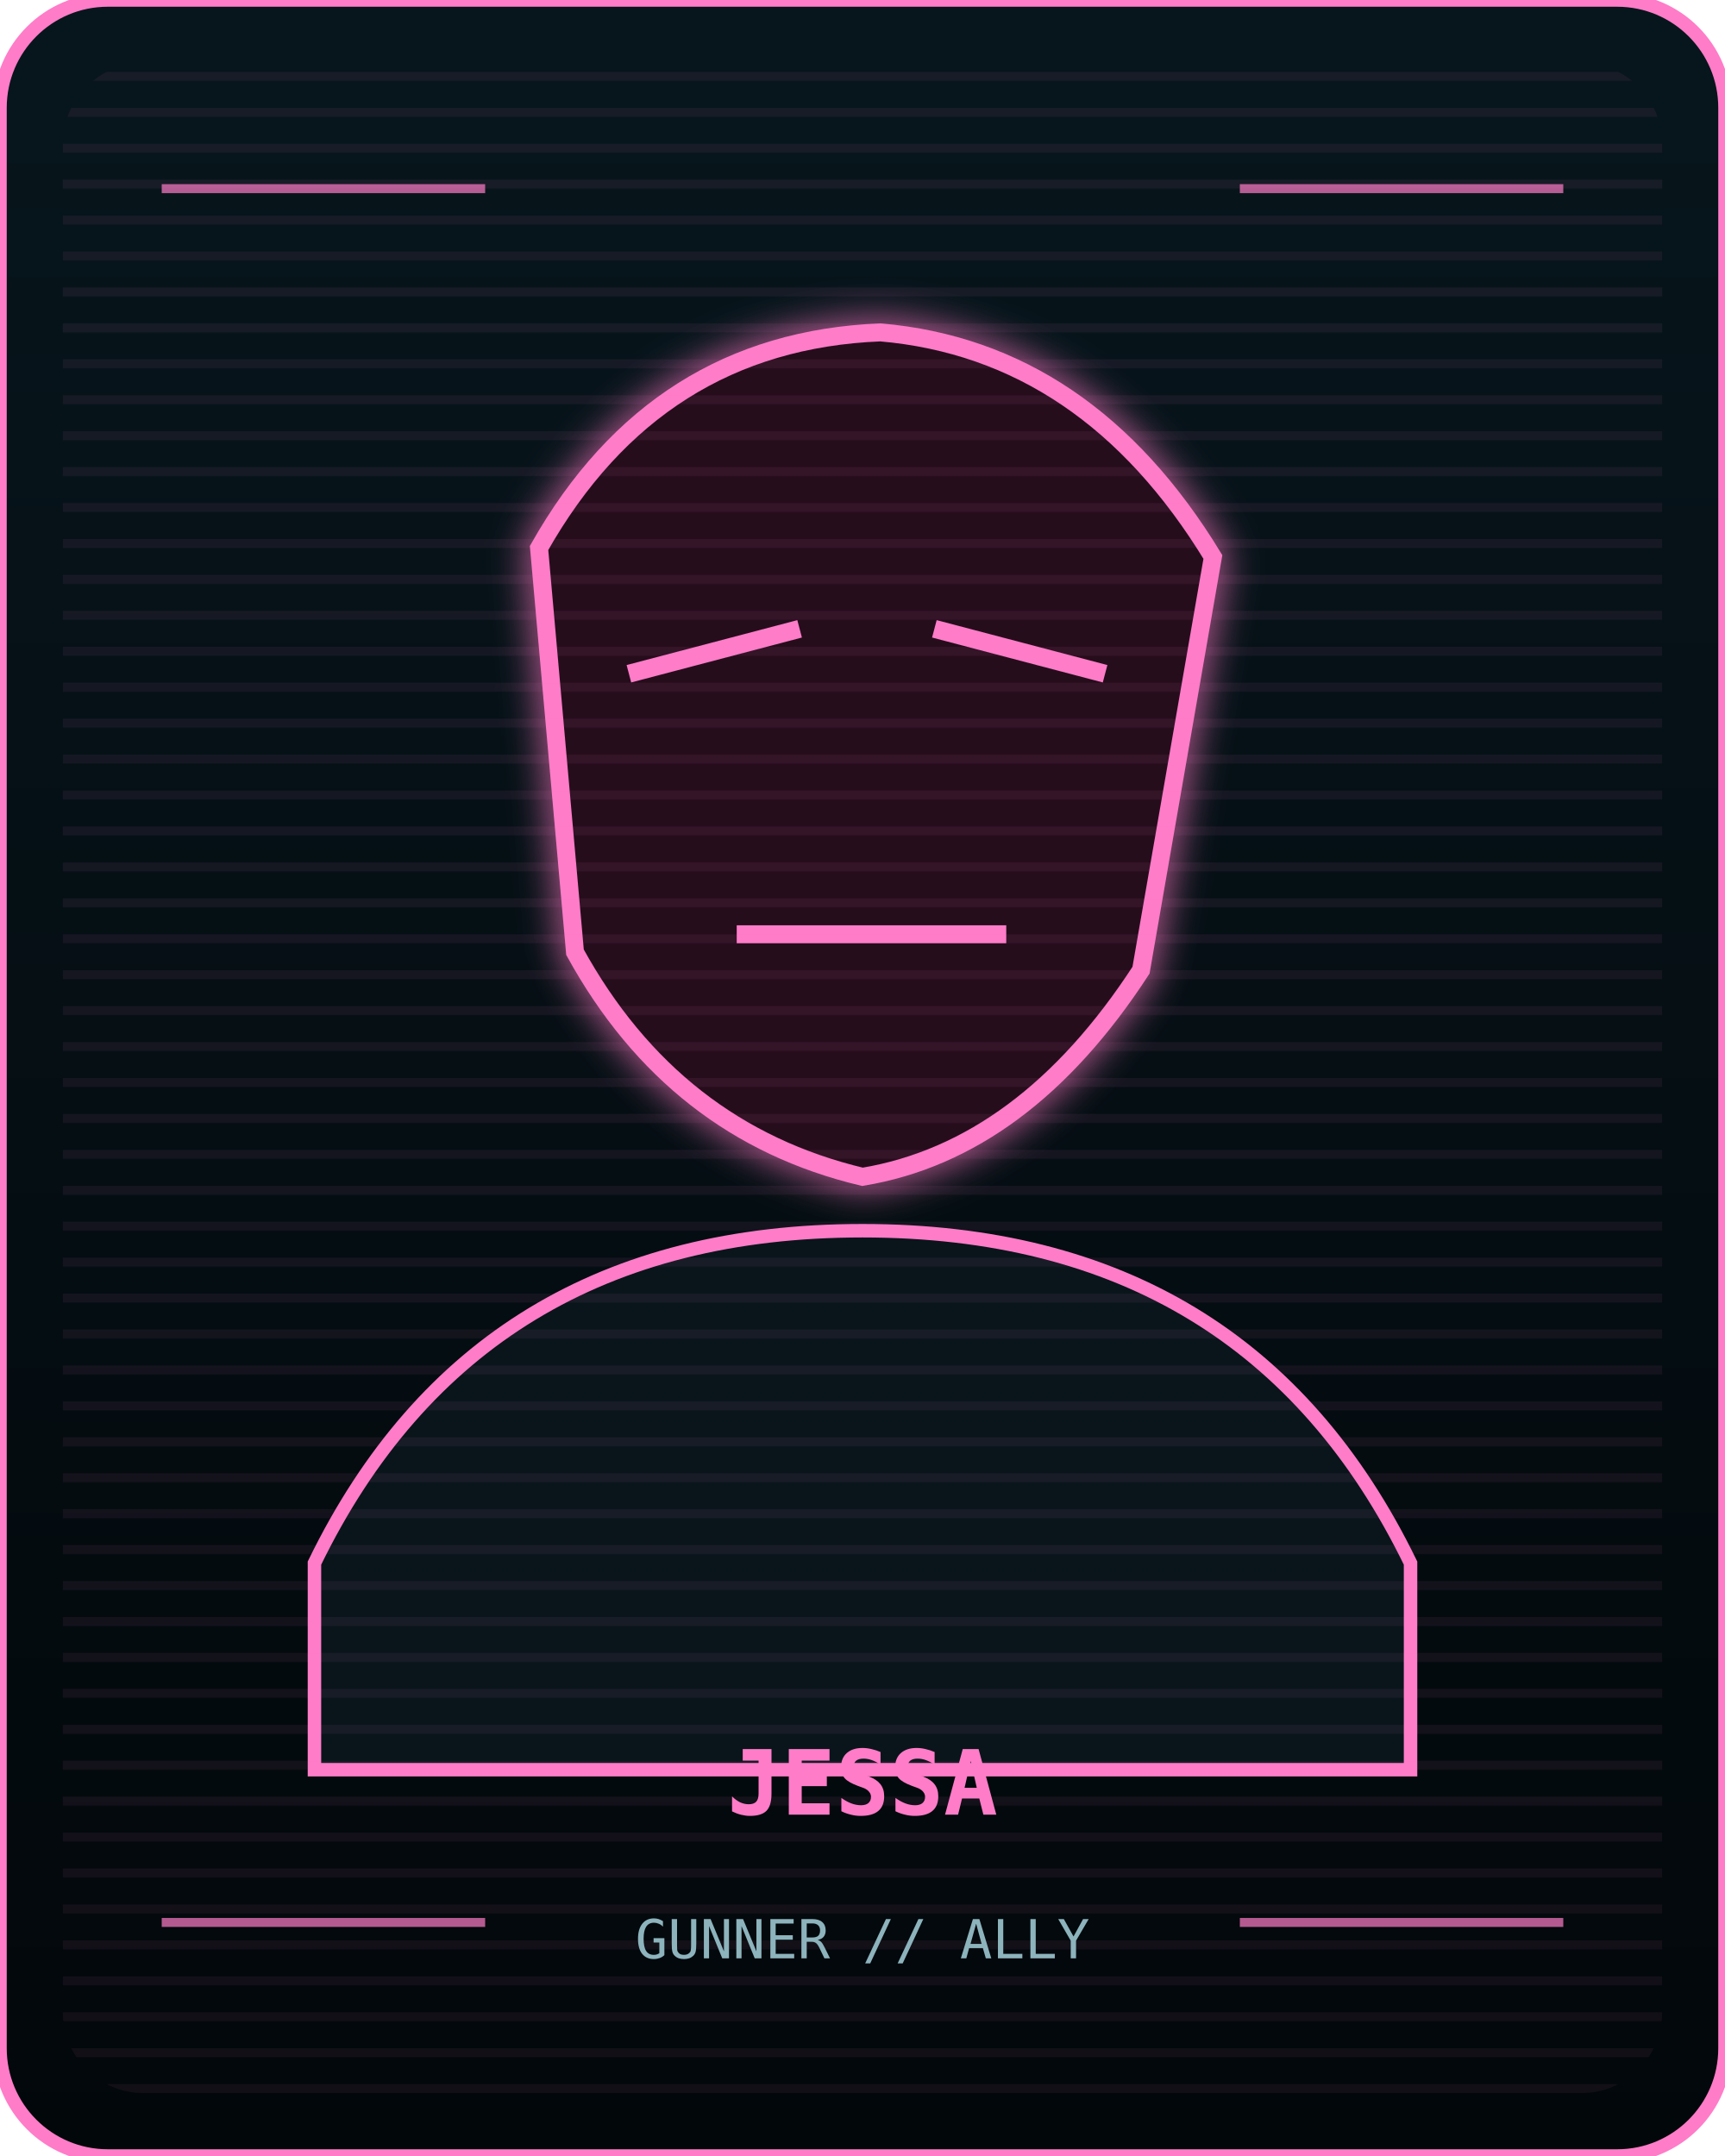
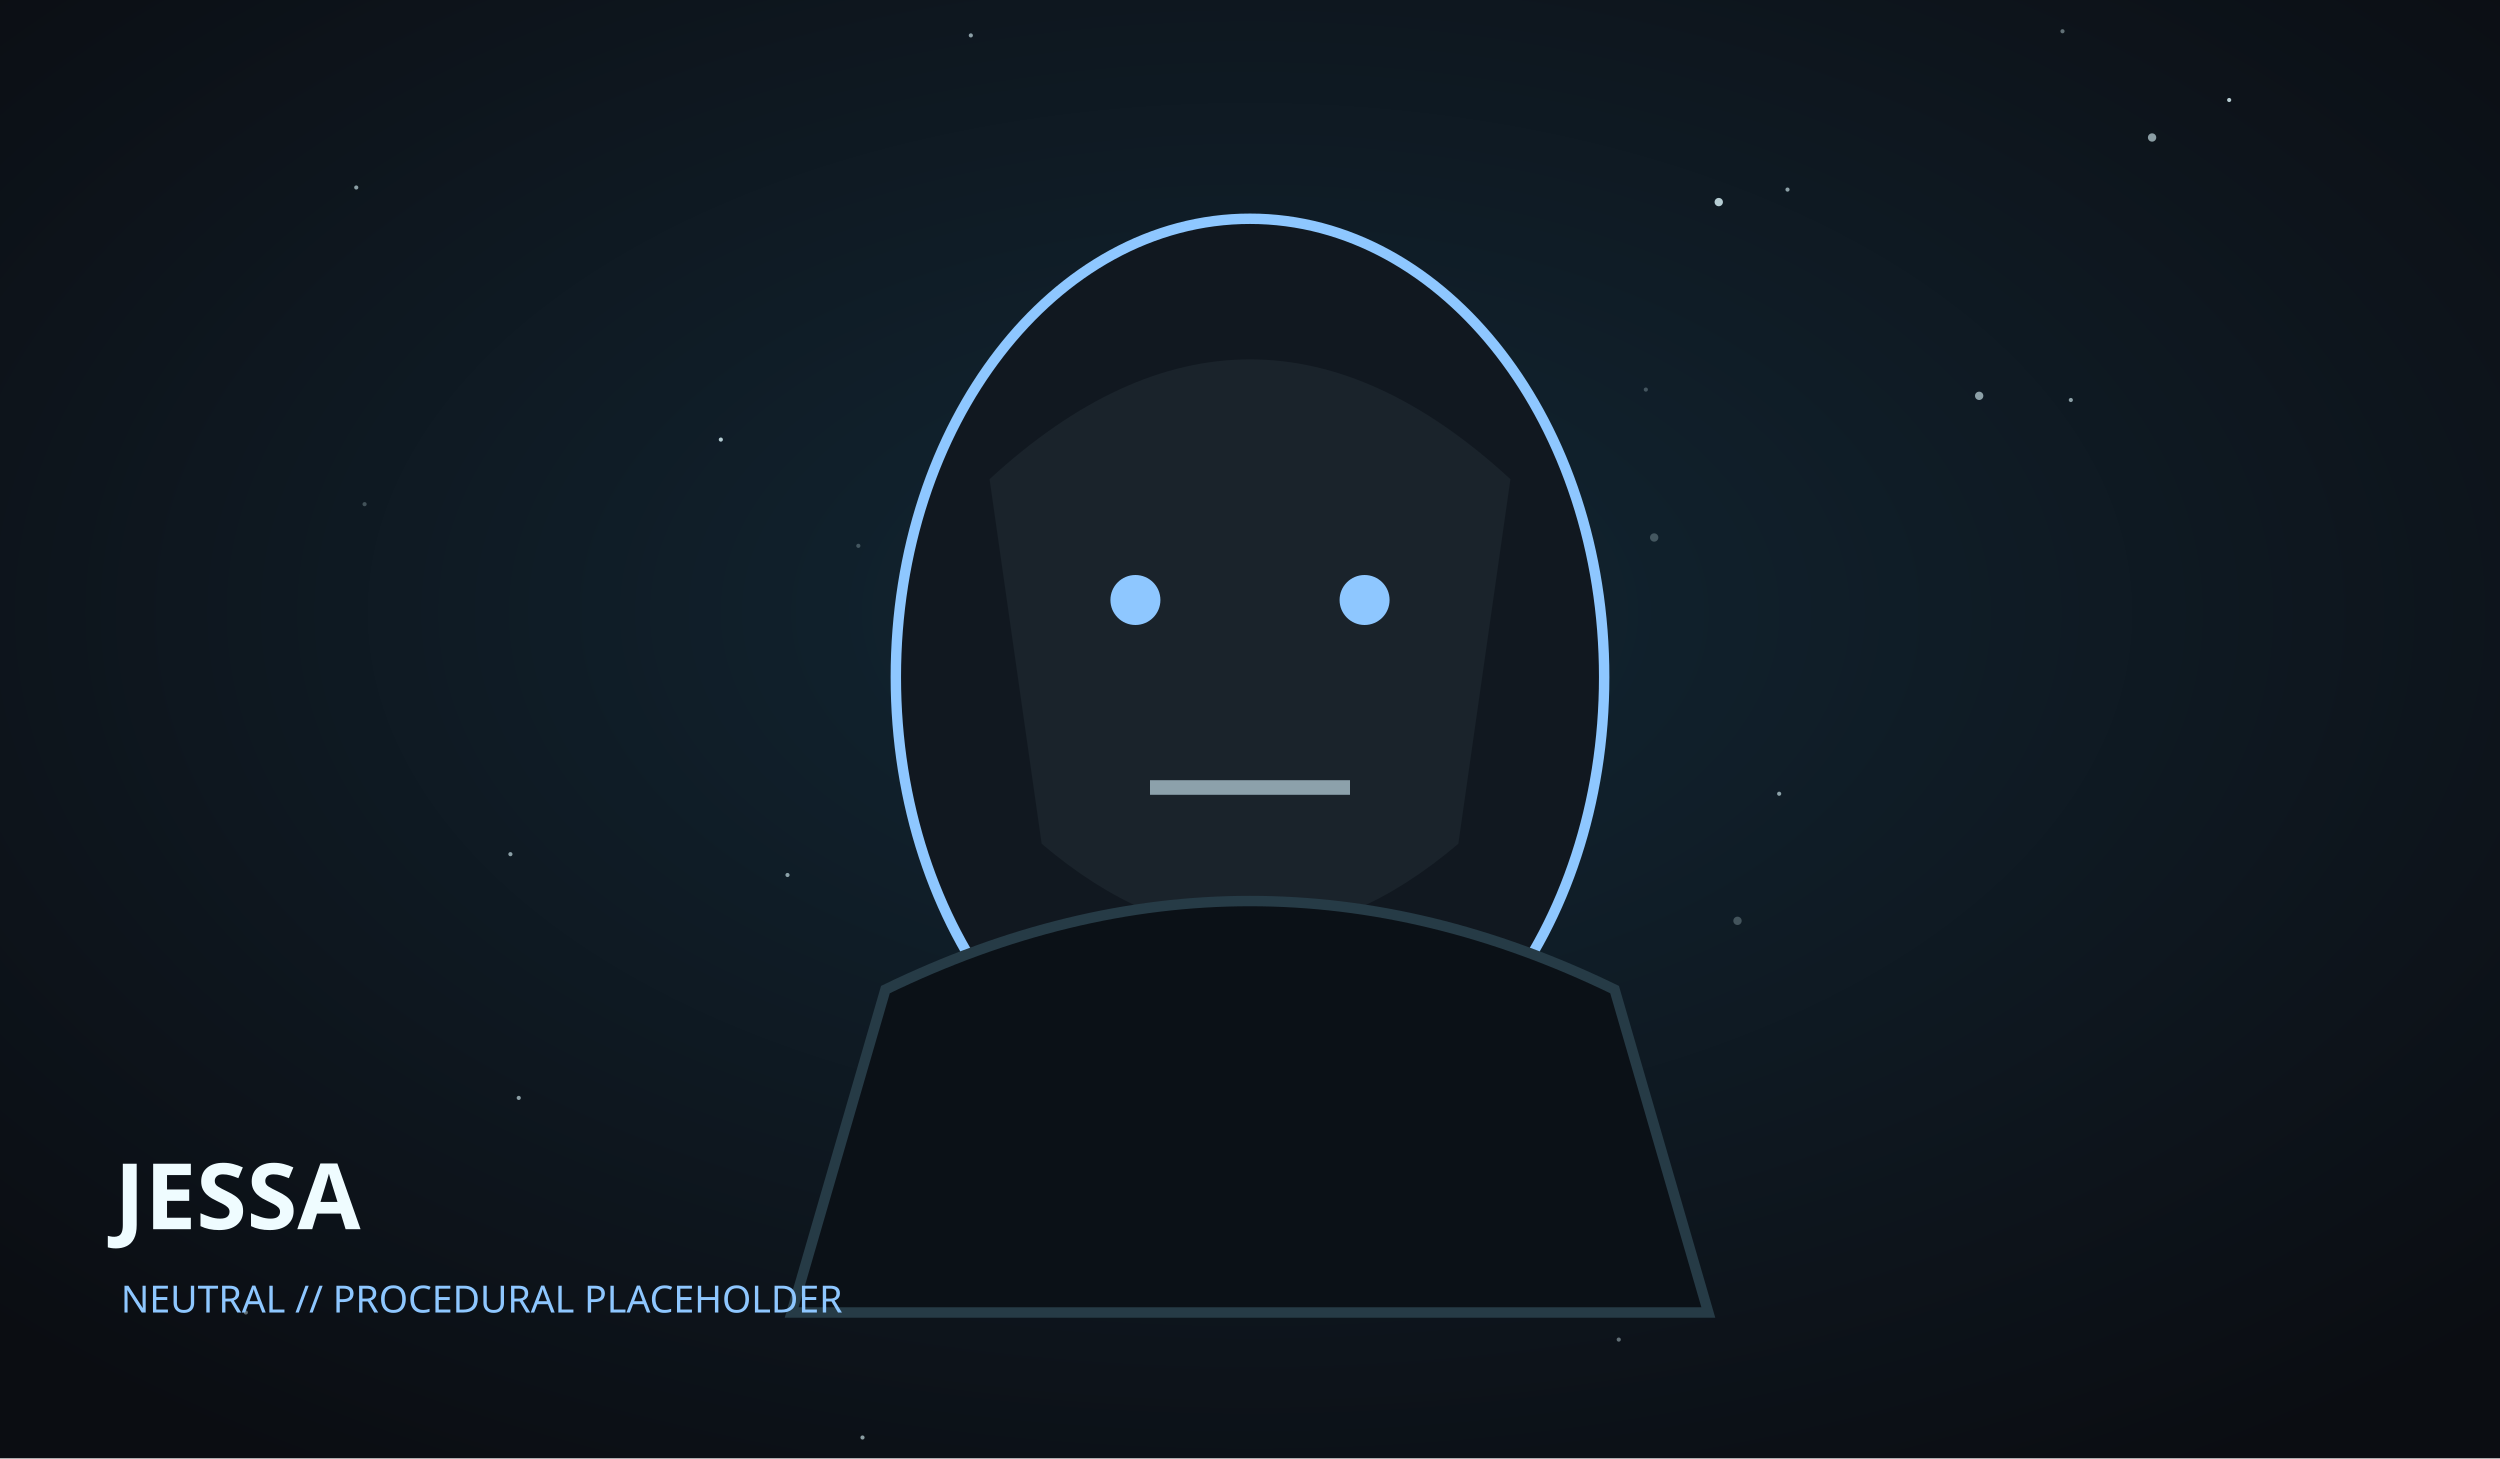
- <svg xmlns="http://www.w3.org/2000/svg" width="512" height="640" viewBox="0 0 192 240">
+ <svg xmlns="http://www.w3.org/2000/svg" viewBox="0 0 1200 700">
  <defs>
-     <linearGradient id="bg" x1="0" y1="0" x2="0" y2="1">
-       <stop stop-color="#07161d" />
-       <stop offset="1" stop-color="#02070a" />
-     </linearGradient>
-     <filter id="glow">
-       <feGaussianBlur stdDeviation="2.2" result="b" />
-       <feMerge>
-         <feMergeNode in="b" />
-         <feMergeNode in="SourceGraphic" />
-       </feMerge>
+     <radialGradient id="v" cx="50%" cy="42%" r="70%">
+       <stop offset="0" stop-color="#122633" />
+       <stop offset="1" stop-color="#0b0d12" />
+     </radialGradient>
+     <filter id="g">
+       <feGaussianBlur stdDeviation="8" />
    </filter>
-     <pattern id="scan" width="4" height="4" patternUnits="userSpaceOnUse">
-       <rect width="4" height="1" fill="#ff7cc8" opacity=".10" />
-     </pattern>
  </defs>
-   <rect width="192" height="240" rx="12" fill="url(#bg)" stroke="#ff7cc8" stroke-width="1.5" />
-   <path d="M35 174 Q53 137 96 137 Q139 137 157 174 V197 H35 Z" fill="#09151b" stroke="#ff7cc8" stroke-width="1.5" />
-   <g filter="url(#glow)">
-     <path d="M60 61 Q73 38 98 37 Q121 39 135 62 L127 108 Q114 128 96 131 Q75 126 64 106 Z" fill="#27101f" stroke="#ff7cc8" stroke-width="2" />
-     <path d="M70 75 L89 70 M104 70 L123 75 M82 104 L112 104" stroke="#ff7cc8" stroke-width="2" />
+   <rect width="100%" height="100%" fill="url(#v)" />
+   <circle cx="858" cy="91" r="1" fill="#dffaff" opacity="0.6" />
+   <circle cx="118" cy="630" r="1" fill="#dffaff" opacity="0.4" />
+   <circle cx="746" cy="430" r="1" fill="#dffaff" opacity="0.4" />
+   <circle cx="763" cy="528" r="2" fill="#dffaff" opacity="0.25" />
+   <circle cx="1070" cy="48" r="1" fill="#dffaff" opacity="0.8" />
+   <circle cx="994" cy="192" r="1" fill="#dffaff" opacity="0.6" />
+   <circle cx="950" cy="190" r="2" fill="#dffaff" opacity="0.6" />
+   <circle cx="825" cy="97" r="2" fill="#dffaff" opacity="0.8" />
+   <circle cx="414" cy="690" r="1" fill="#dffaff" opacity="0.6" />
+   <circle cx="446" cy="309" r="1" fill="#dffaff" opacity="0.8" />
+   <circle cx="777" cy="643" r="1" fill="#dffaff" opacity="0.4" />
+   <circle cx="1033" cy="66" r="2" fill="#dffaff" opacity="0.6" />
+   <circle cx="346" cy="211" r="1" fill="#dffaff" opacity="0.8" />
+   <circle cx="466" cy="17" r="1" fill="#dffaff" opacity="0.6" />
+   <circle cx="794" cy="258" r="2" fill="#dffaff" opacity="0.25" />
+   <circle cx="378" cy="420" r="1" fill="#dffaff" opacity="0.6" />
+   <circle cx="790" cy="187" r="1" fill="#dffaff" opacity="0.25" />
+   <circle cx="249" cy="527" r="1" fill="#dffaff" opacity="0.6" />
+   <circle cx="245" cy="410" r="1" fill="#dffaff" opacity="0.6" />
+   <circle cx="834" cy="442" r="2" fill="#dffaff" opacity="0.25" />
+   <circle cx="175" cy="242" r="1" fill="#dffaff" opacity="0.25" />
+   <circle cx="412" cy="262" r="1" fill="#dffaff" opacity="0.25" />
+   <circle cx="171" cy="90" r="1" fill="#dffaff" opacity="0.6" />
+   <circle cx="990" cy="15" r="1" fill="#dffaff" opacity="0.4" />
+   <circle cx="854" cy="381" r="1" fill="#dffaff" opacity="0.6" />
+   <g transform="translate(600 300) rotate(0.0)">
+     <ellipse cx="0" cy="25" rx="170" ry="220" fill="#111820" stroke="#8ec7ff" stroke-width="5" />
+     <path d="M-125 -70 Q0 -185 125 -70 L100 105 Q0 190 -100 105Z" fill="#1a232b" />
+     <circle cx="-55" cy="-12" r="12" fill="#8ec7ff" />
+     <circle cx="55" cy="-12" r="12" fill="#8ec7ff" />
+     <path d="M-48 78 Q0 78 48 78" fill="none" stroke="#8ca1ab" stroke-width="7" />
+     <path d="M-175 175 Q0 90 175 175 L220 330 H-220Z" fill="#0b1117" stroke="#263b46" stroke-width="5" />
  </g>
-   <rect x="7" y="7" width="178" height="226" rx="9" fill="url(#scan)" opacity=".65" />
-   <path d="M18 21 H54 M138 21 H174 M18 214 H54 M138 214 H174" stroke="#ff7cc8" opacity=".7" />
-   <text x="96" y="202" text-anchor="middle" fill="#ff7cc8" font-family="monospace" font-size="10" font-weight="bold">JESSA</text>
-   <text x="96" y="218" text-anchor="middle" fill="#8db3bc" font-family="monospace" font-size="6">GUNNER // ALLY</text>
+   <text x="55" y="590" font-family="sans-serif" font-size="44" fill="#effcff" font-weight="700">JESSA</text>
+   <text x="58" y="630" font-family="sans-serif" font-size="18" fill="#8ec7ff">NEUTRAL // PROCEDURAL PLACEHOLDER</text>
</svg>
